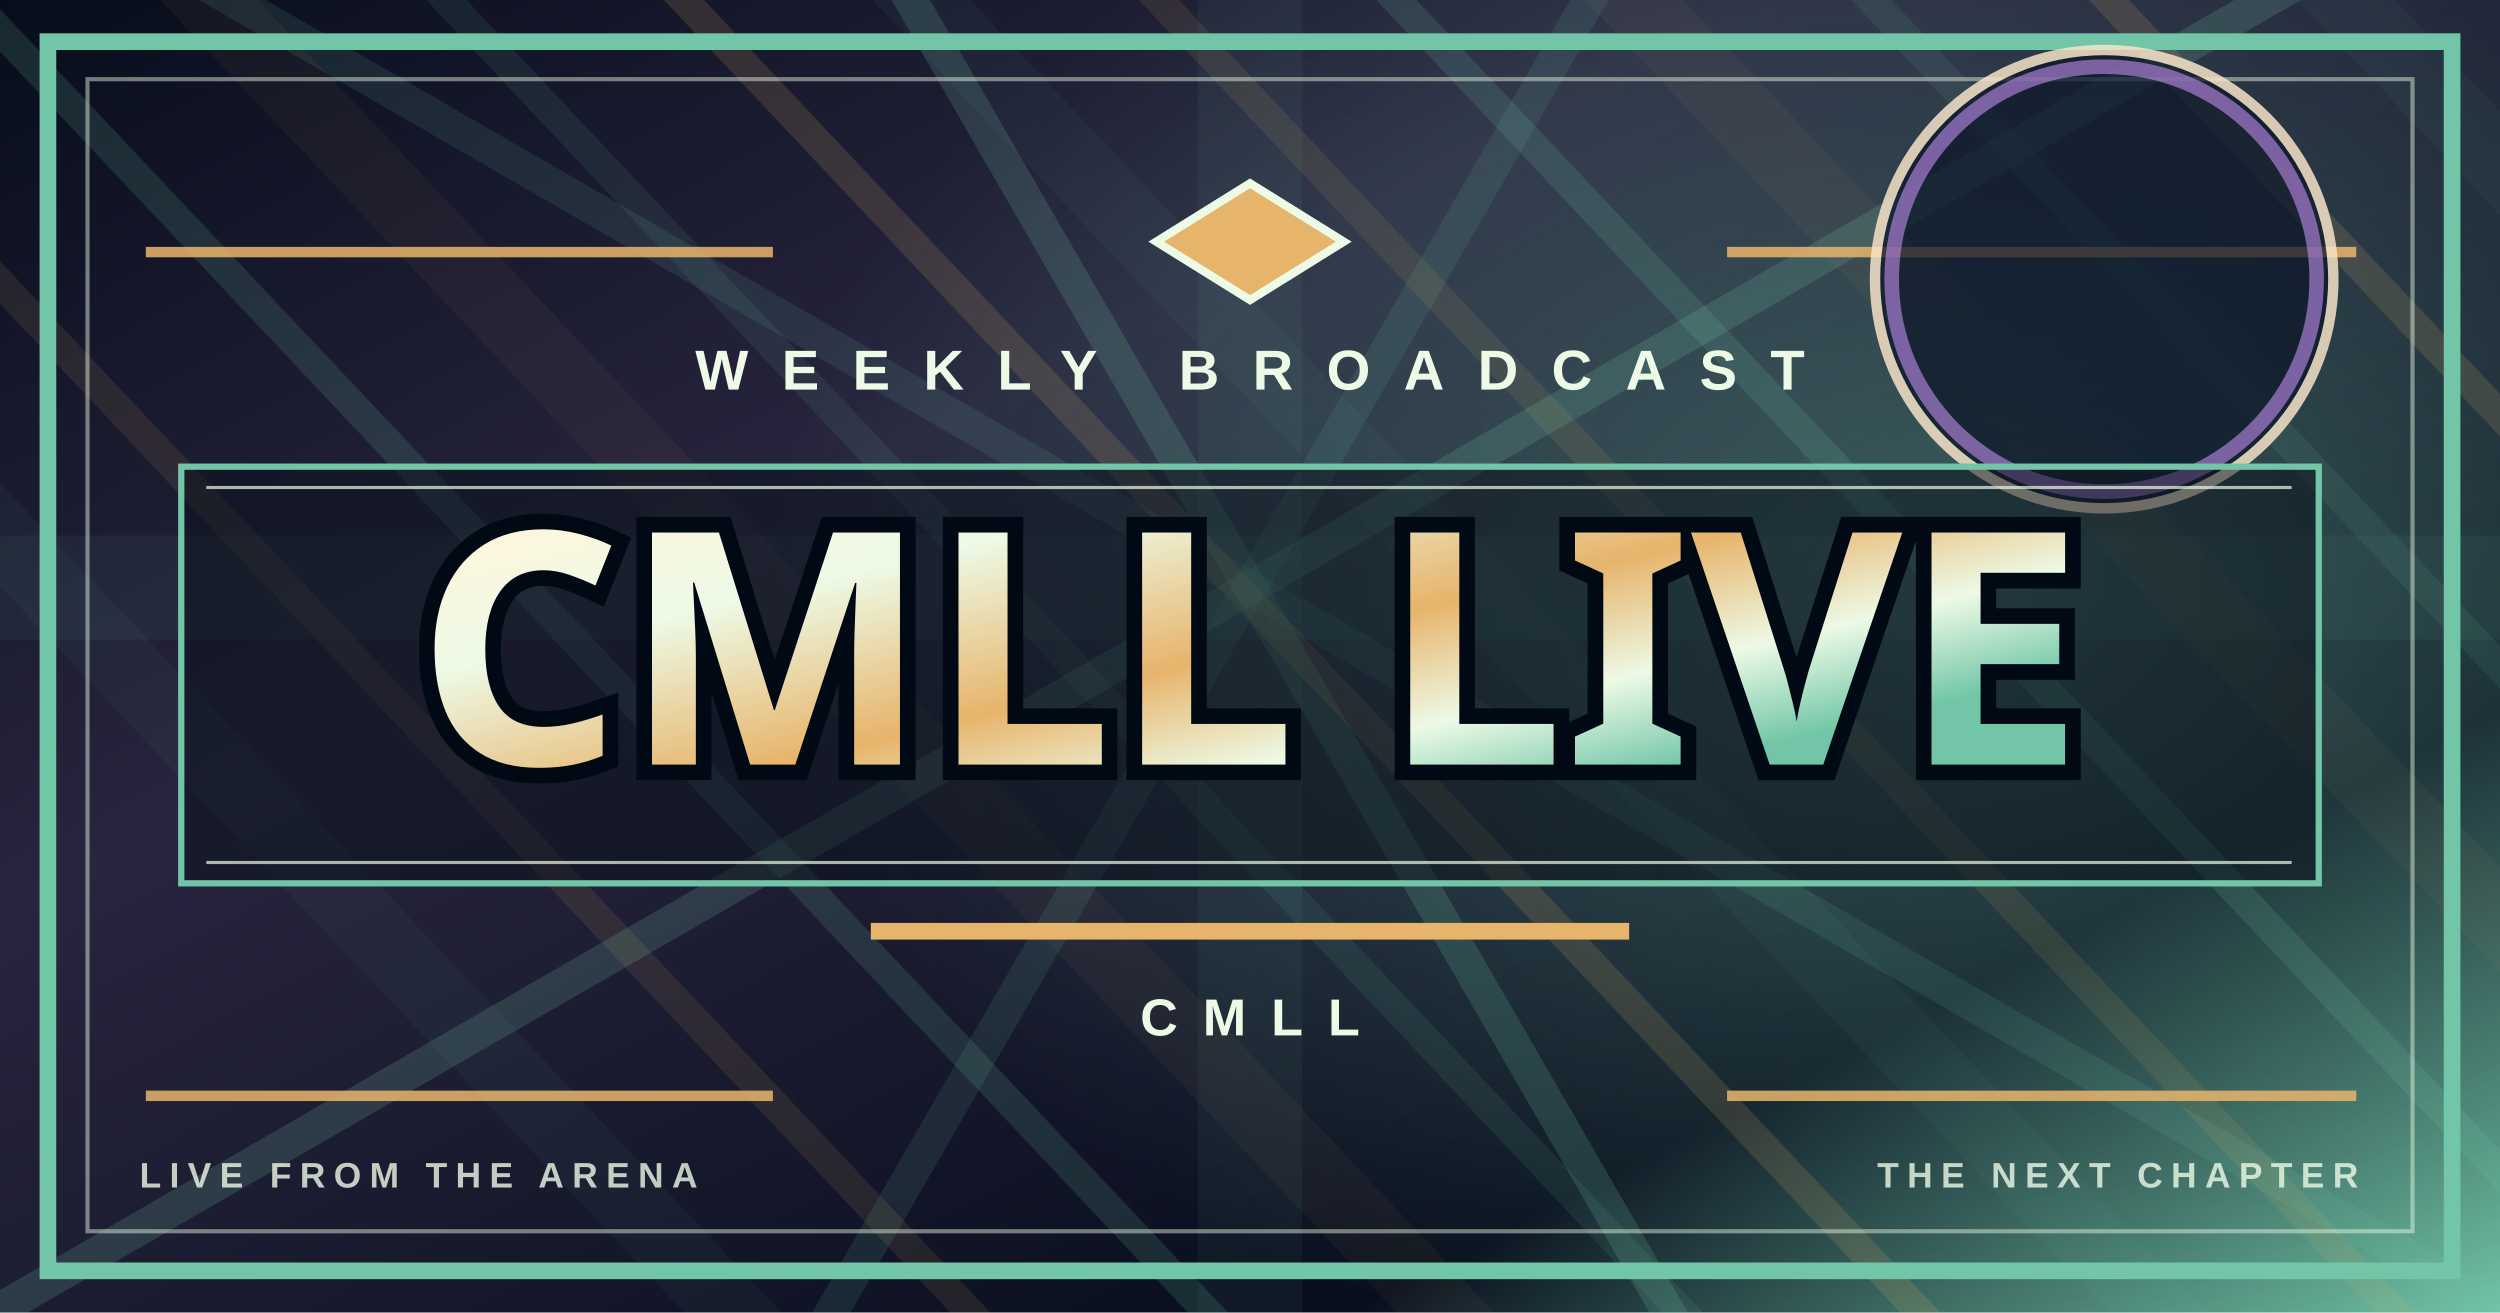
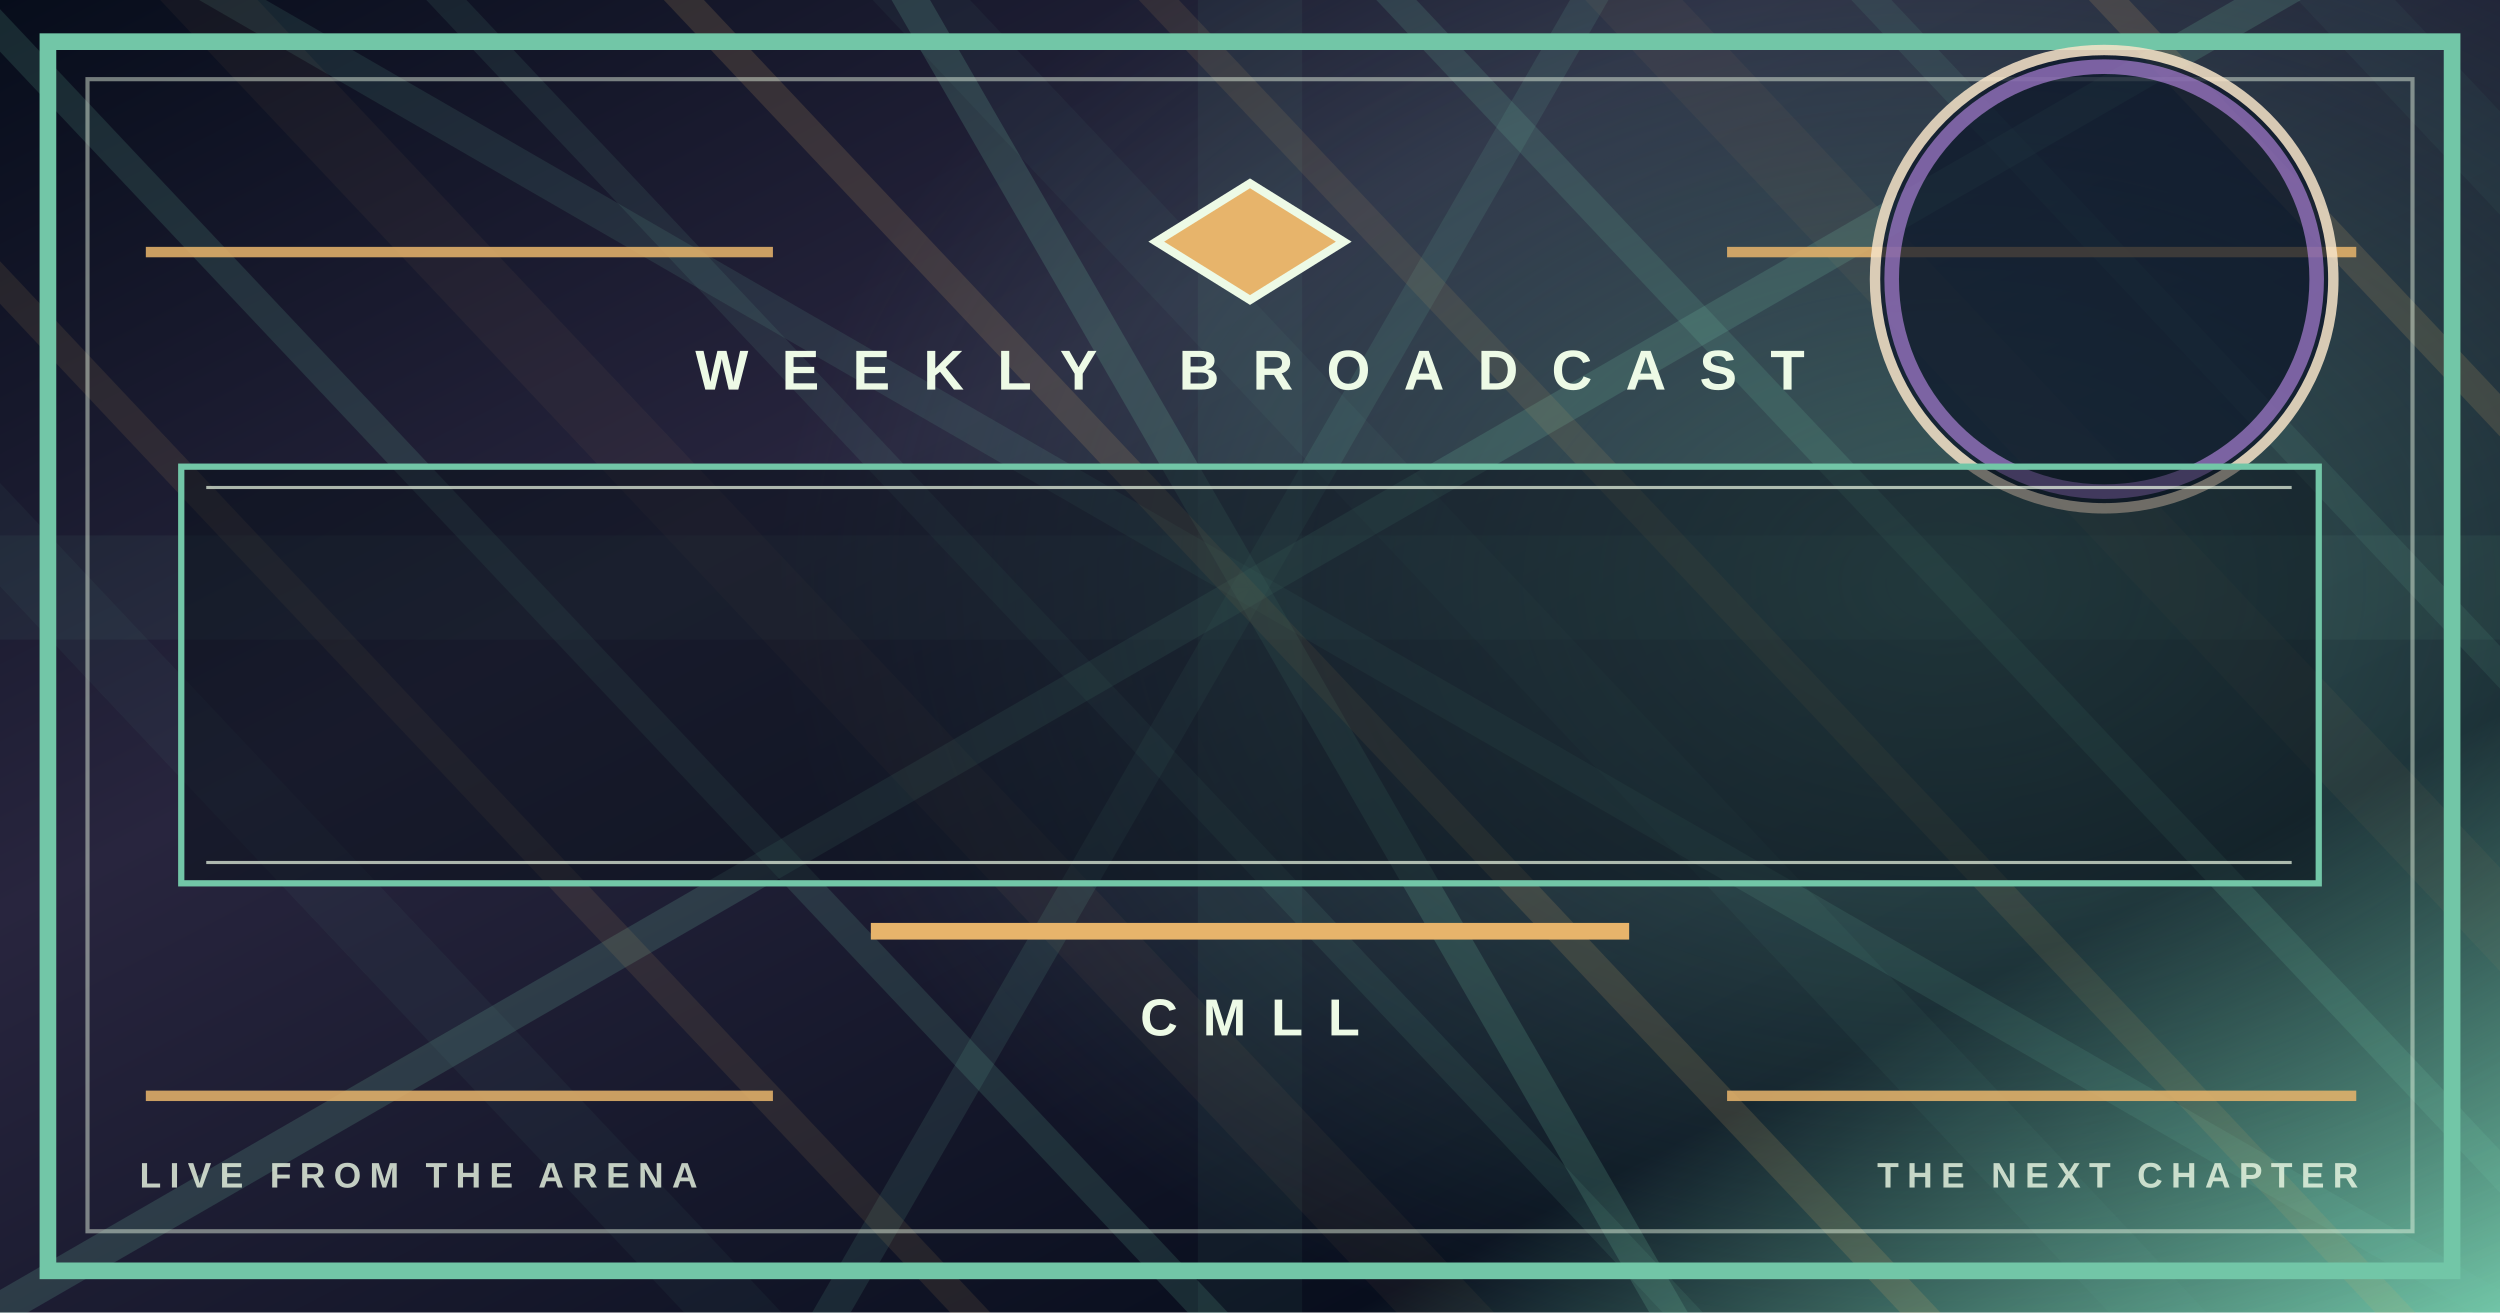
<svg xmlns="http://www.w3.org/2000/svg" width="1200" height="630" viewBox="0 0 1200 630" role="img" aria-label="CMLL LIVE event art">
  <defs>
    <linearGradient id="sky" x1="0" y1="0" x2="1" y2="1">
      <stop stop-color="#070d1b" />
      <stop offset=".35" stop-color="#28253e" />
      <stop offset=".77" stop-color="#080e1d" />
      <stop offset="1" stop-color="#72c6a7" />
    </linearGradient>
    <linearGradient id="chrome" x1="0" y1="0" x2="1" y2=".6">
      <stop stop-color="#fff5dc" />
      <stop offset=".27" stop-color="#edfae6" />
      <stop offset=".59" stop-color="#e7b46b" />
      <stop offset=".81" stop-color="#edfae6" />
      <stop offset="1" stop-color="#72c6a7" />
    </linearGradient>
    <radialGradient id="spot">
      <stop stop-color="#72c6a7" stop-opacity=".39" />
      <stop offset="1" stop-color="#72c6a7" stop-opacity="0" />
    </radialGradient>
  </defs>
  <path fill="url(#sky)" d="M0 0h1200v630H0z" />
  <ellipse cx="935" cy="280" rx="570" ry="390" fill="url(#spot)" />
  <path d="M600 282L1680.0 282.0" stroke="#72c6a7" stroke-width="50" opacity="0.06" />
  <path d="M600 282L1535.3 822.0" stroke="#72c6a7" stroke-width="16" opacity="0.12" />
  <path d="M600 282L1140.0 1217.3" stroke="#72c6a7" stroke-width="16" opacity="0.18" />
  <path d="M600 282L600.0 1362.0" stroke="#72c6a7" stroke-width="50" opacity="0.06" />
  <path d="M600 282L60.0 1217.3" stroke="#72c6a7" stroke-width="16" opacity="0.12" />
  <path d="M600 282L-335.3 822.0" stroke="#72c6a7" stroke-width="16" opacity="0.18" />
  <path d="M600 282L-480.0 282.0" stroke="#72c6a7" stroke-width="50" opacity="0.06" />
  <path d="M600 282L-335.3 -258.0" stroke="#72c6a7" stroke-width="16" opacity="0.12" />
  <path d="M600 282L60.0 -653.3" stroke="#72c6a7" stroke-width="16" opacity="0.18" />
  <path d="M600 282L600.0 -798.0" stroke="#72c6a7" stroke-width="50" opacity="0.06" />
  <path d="M600 282L1140.0 -653.3" stroke="#72c6a7" stroke-width="16" opacity="0.12" />
  <path d="M600 282L1535.3 -258.0" stroke="#72c6a7" stroke-width="16" opacity="0.18" />
  <path d="M-270 -30L380 660" stroke="#72c6a7" opacity="0.05" stroke-width="34" />
  <path d="M-156 -30L494 660" stroke="#e7b46b" opacity="0.1" stroke-width="14" />
  <path d="M-42 -30L608 660" stroke="#72c6a7" opacity="0.15" stroke-width="14" />
  <path d="M72 -30L722 660" stroke="#e7b46b" opacity="0.05" stroke-width="34" />
  <path d="M186 -30L836 660" stroke="#72c6a7" opacity="0.1" stroke-width="14" />
  <path d="M300 -30L950 660" stroke="#e7b46b" opacity="0.15" stroke-width="14" />
  <path d="M414 -30L1064 660" stroke="#72c6a7" opacity="0.05" stroke-width="34" />
  <path d="M528 -30L1178 660" stroke="#e7b46b" opacity="0.1" stroke-width="14" />
  <path d="M642 -30L1292 660" stroke="#72c6a7" opacity="0.15" stroke-width="14" />
  <path d="M756 -30L1406 660" stroke="#e7b46b" opacity="0.05" stroke-width="34" />
  <path d="M870 -30L1520 660" stroke="#72c6a7" opacity="0.1" stroke-width="14" />
  <path d="M984 -30L1634 660" stroke="#e7b46b" opacity="0.15" stroke-width="14" />
  <path d="M1098 -30L1748 660" stroke="#72c6a7" opacity="0.05" stroke-width="34" />
  <path d="M1212 -30L1862 660" stroke="#e7b46b" opacity="0.1" stroke-width="14" />
  <path d="M1326 -30L1976 660" stroke="#72c6a7" opacity="0.15" stroke-width="14" />
  <g id="ppw-event-crest" color="#72c6a7" opacity=".34" transform="translate(-60 0)">
    <g fill="none" stroke="currentColor" stroke-width="9" stroke-linecap="round" stroke-linejoin="round">M905 78l-148 447M1011 78l116 447M960 130v68M952 240v84M941 380v115M775 513h342</g>
  </g>
  <path d="M23 20h1154v590H23Z" fill="none" stroke="#72c6a7" stroke-width="8" />
  <path d="M42 38h1116v553H42Z" fill="none" stroke="#edfae6" stroke-width="2" opacity=".46" />
  <path d="M70 121h301M829 121h302M70 526h301M829 526h302" stroke="#e7b46b" stroke-width="5" opacity=".86" />
  <path d="M600 88l45 28-45 28-45-28Z" fill="#e7b46b" stroke="#edfae6" stroke-width="4" />
  <text x="600" y="187" font-family="Arial,sans-serif" text-anchor="middle" font-size="27" letter-spacing="16" font-weight="900" fill="#edfae6">WEEKLY BROADCAST</text>
  <circle cx="1010" cy="134" r="110" fill="#0d1729e0" stroke="#f6e3c8" stroke-width="5" opacity=".85" />
  <circle cx="1010" cy="134" r="102" fill="none" stroke="#c08eec" stroke-width="7" opacity=".6" />
  <use href="#ppw-event-crest" transform="translate(1010 134) scale(.40) translate(-930 -280)" opacity=".98" />
  <path d="M87 224H1113V424H87Z" fill="#09101b82" stroke="#72c6a7" stroke-width="3" />
  <path d="M99 234h1001M99 414h1001" stroke="#edfae6" stroke-width="1.5" opacity=".7" />
-   <text x="600" y="367" text-anchor="middle" font-family="Impact,'Arial Black',sans-serif" font-size="156" font-weight="1000" textLength="884.52" lengthAdjust="spacingAndGlyphs" fill="url(#chrome)" stroke="#010914" stroke-width="15" paint-order="stroke">CMLL LIVE</text>
  <path d="M418 447h364" stroke="#e7b46b" stroke-width="8" />
  <text x="600" y="497" text-anchor="middle" fill="#edfae6" font-family="Arial,sans-serif" font-size="25" font-weight="900" letter-spacing="12">CMLL</text>
  <text x="67" y="570" fill="#edfae6" opacity=".8" font-family="Arial,sans-serif" font-size="17" font-weight="900" letter-spacing="4">LIVE FROM THE ARENA</text>
  <text x="1132" y="570" text-anchor="end" fill="#edfae6" opacity=".8" font-family="Arial,sans-serif" font-size="17" font-weight="900" letter-spacing="4">THE NEXT CHAPTER</text>
</svg>
